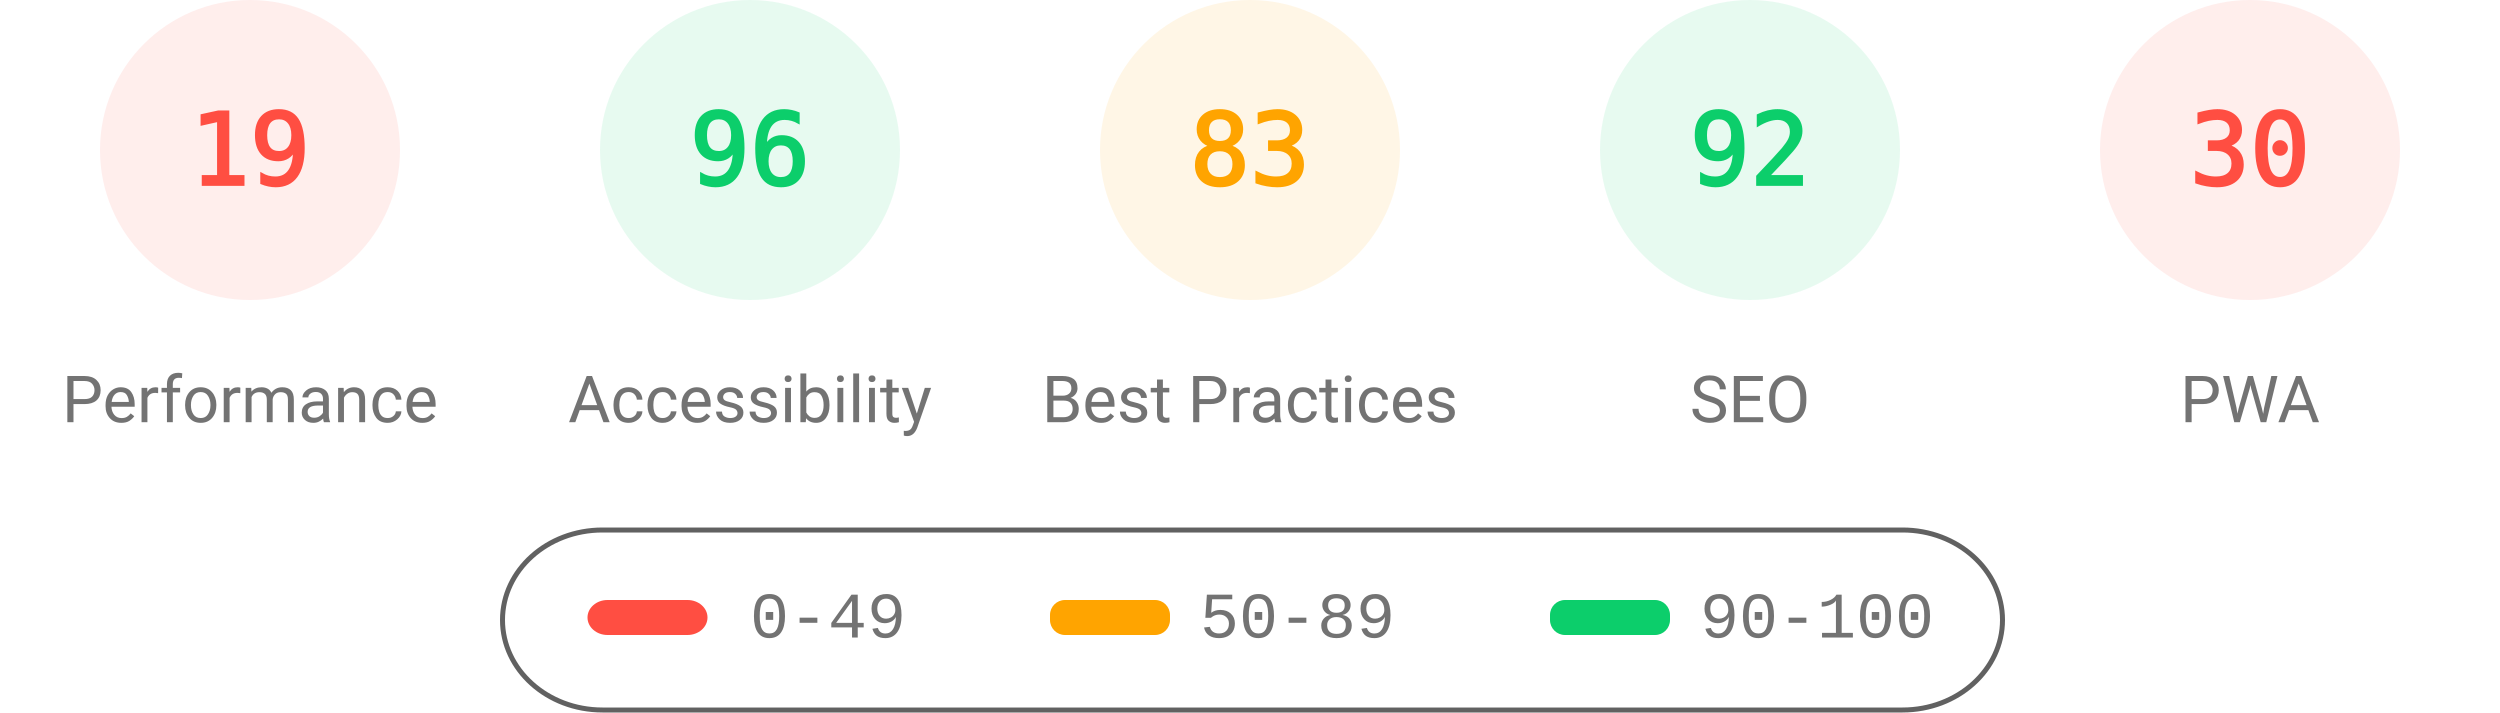
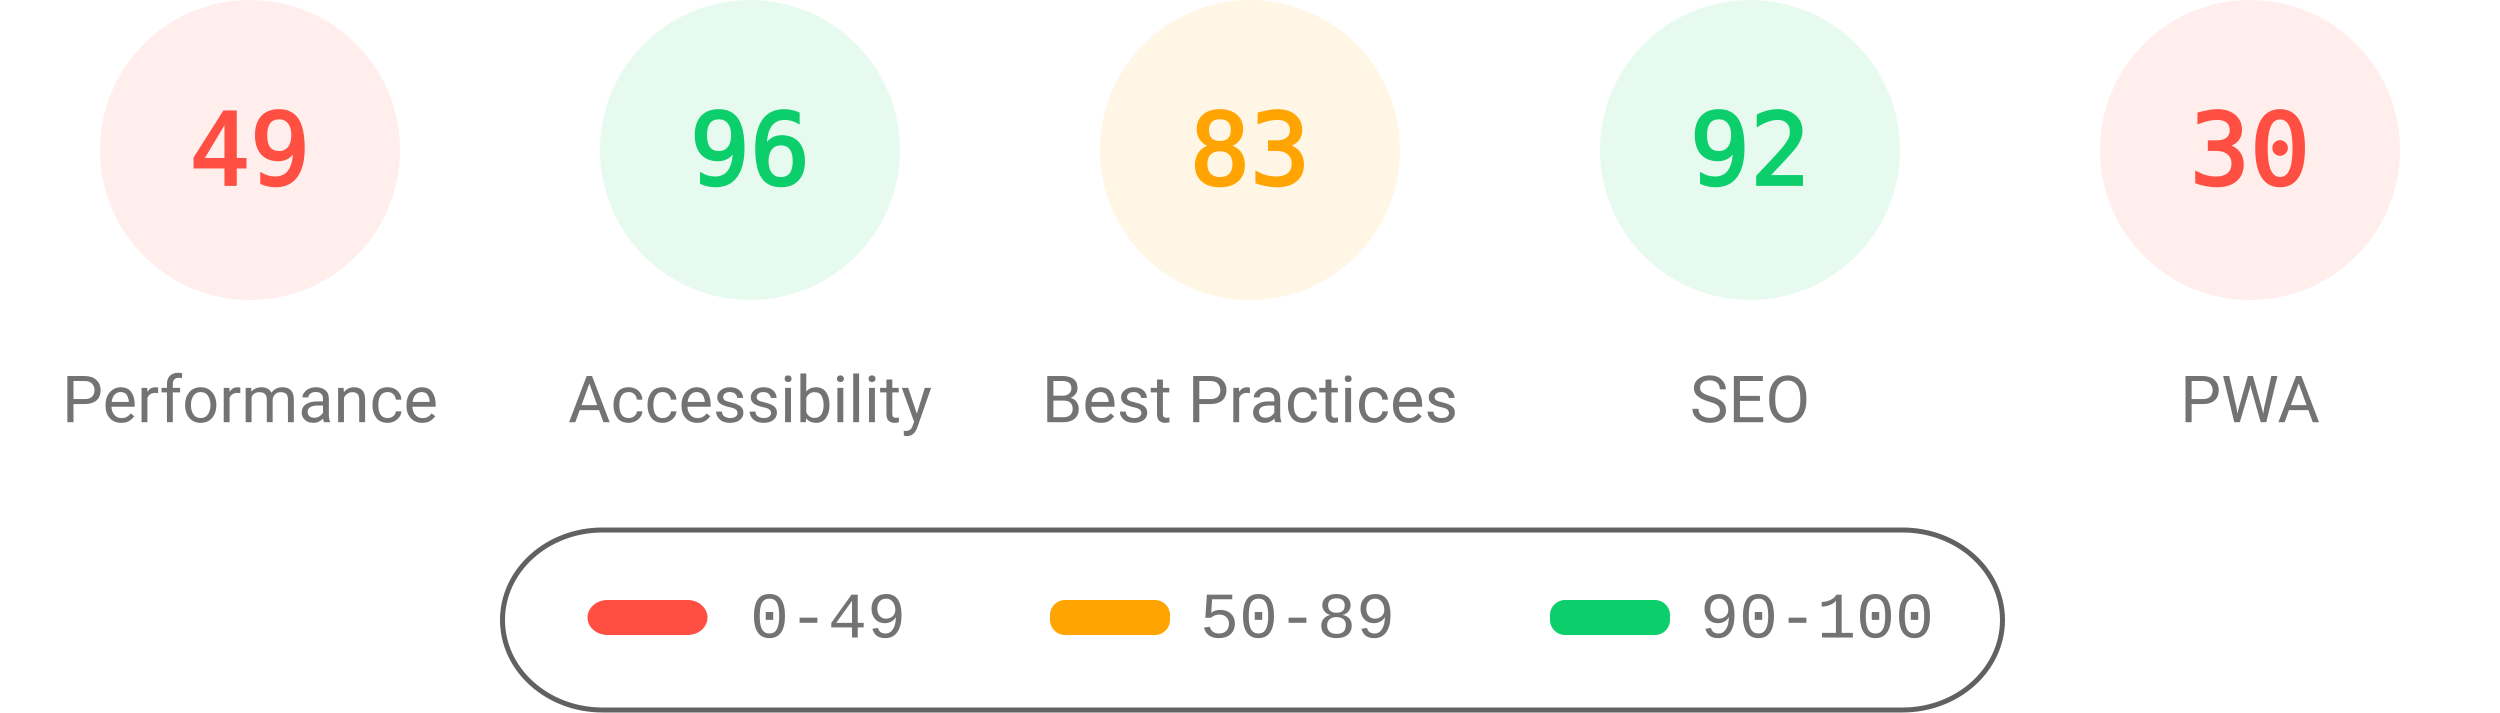
<svg xmlns="http://www.w3.org/2000/svg" fill="none" width="1000" height="285">
  <style>.gauge-base{opacity:.1}.gauge-arc{fill:none;animation-delay:250ms;stroke-linecap:round;transform:rotate(-90deg);transform-origin:100px 60px;animation:load-gauge 1s ease forwards}.guage-text{font-size:40px;font-family:monospace;text-align:center}.guage-red{color:#ff4e42;fill:#ff4e42;stroke:#ff4e42}.guage-orange{color:#ffa400;fill:#ffa400;stroke:#ffa400}.guage-green{color:#0cce6b;fill:#0cce6b;stroke:#0cce6b}.guage-undefined{color:#5c5c5c;fill:#5c5c5c;stroke:#5c5c5c}.guage-title{color:#737373;fill:#737373;stroke:none;font-size:26px;line-height:26px;font-family:Roboto,Halvetica,Arial,sans-serif}@keyframes load-gauge{from{stroke-dasharray:0 352.858}}</style>
  <svg class="guage-div guage-perf guage-red" viewBox="0 0 200 200" width="200" height="200">
    <circle class="gauge-base" r="56" cx="100" cy="60" stroke-width="8" />
-     <circle class="gauge-arc guage-arc-1" r="56" cx="100" cy="60" stroke-width="8" style="stroke-dasharray:66.853,351.858" />
-     <text class="guage-text" x="100" y="60" alignment-baseline="central" dominant-baseline="central" text-anchor="middle">19</text>
+     <circle class="gauge-arc guage-arc-1" r="56" cx="100" cy="60" stroke-width="8" style="stroke-dasharray:172.41,351.858" />
+     <text class="guage-text" x="100" y="60" alignment-baseline="central" dominant-baseline="central" text-anchor="middle">49</text>
    <text class="guage-title" x="100" y="160" alignment-baseline="central" dominant-baseline="central" text-anchor="middle">Performance</text>
  </svg>
  <svg class="guage-div guage-acc guage-green" viewBox="0 0 200 200" width="200" height="200" x="200">
    <circle class="gauge-base" r="56" cx="100" cy="60" stroke-width="8" />
    <circle class="gauge-arc guage-arc-2" r="56" cx="100" cy="60" stroke-width="8" style="stroke-dasharray:337.784,351.858" />
    <text class="guage-text" x="100" y="60" alignment-baseline="central" dominant-baseline="central" text-anchor="middle">96</text>
    <text class="guage-title" x="100" y="160" alignment-baseline="central" dominant-baseline="central" text-anchor="middle">Accessibility</text>
  </svg>
  <svg class="guage-div guage-best guage-orange" viewBox="0 0 200 200" width="200" height="200" x="400">
    <circle class="gauge-base" r="56" cx="100" cy="60" stroke-width="8" />
    <circle class="gauge-arc guage-arc-3" r="56" cx="100" cy="60" stroke-width="8" style="stroke-dasharray:292.042,351.858" />
    <text class="guage-text" x="100" y="60" alignment-baseline="central" dominant-baseline="central" text-anchor="middle">83</text>
    <text class="guage-title" x="100" y="160" alignment-baseline="central" dominant-baseline="central" text-anchor="middle">Best Practices</text>
  </svg>
  <svg class="guage-div guage-seo guage-green" viewBox="0 0 200 200" width="200" height="200" x="600">
    <circle class="gauge-base" r="56" cx="100" cy="60" stroke-width="8" />
    <circle class="gauge-arc guage-arc-4" r="56" cx="100" cy="60" stroke-width="8" style="stroke-dasharray:323.709,351.858" />
    <text class="guage-text" x="100" y="60" alignment-baseline="central" dominant-baseline="central" text-anchor="middle">92</text>
    <text class="guage-title" x="100" y="160" alignment-baseline="central" dominant-baseline="central" text-anchor="middle">SEO</text>
  </svg>
  <svg class="guage-div guage-pwa guage-red" viewBox="0 0 200 200" width="200" height="200" x="800">
    <circle class="gauge-base" r="56" cx="100" cy="60" stroke-width="8" />
    <circle class="gauge-arc guage-arc-4" r="56" cx="100" cy="60" stroke-width="8" style="stroke-dasharray:105.557,351.858" />
    <text class="guage-text" x="100" y="60" alignment-baseline="central" dominant-baseline="central" text-anchor="middle">30</text>
    <text class="guage-title" x="100" y="160" alignment-baseline="central" dominant-baseline="central" text-anchor="middle">PWA</text>
  </svg>
  <svg width="604" height="76" x="200" y="210">
    <path fill="none" id="canvas_background" d="M-1-1h604v80H-1z" />
    <rect fill-opacity="0" stroke="#616161" stroke-width="2" rx="40" id="svg_2" height="72" width="600" y="2" x="1" fill="#000" />
    <rect stroke="#000" rx="8" id="svg_3" height="14" width="48" y="30" x="35" stroke-opacity="null" stroke-width="0" fill="#ff4e42" />
    <rect stroke="#000" rx="6" id="svg_4" height="14" width="48" y="30" x="220" stroke-opacity="null" stroke-width="0" fill="#ffa400" />
    <rect stroke="#000" rx="6" id="svg_5" height="14" width="48" y="30" x="420" stroke-opacity="null" stroke-width="0" fill="#0cce6b" />
    <text xml:space="preserve" text-anchor="start" font-family="'Courier New', Courier, monospace" font-size="26" id="svg_6" y="45" x="100" stroke-opacity="null" stroke-width="0" stroke="#000" fill="#737373">0-49</text>
    <text xml:space="preserve" text-anchor="start" font-family="'Courier New', Courier, monospace" font-size="26" id="svg_7" y="45" x="280" stroke-opacity="null" stroke-width="0" stroke="#000" fill="#737373">50-89</text>
    <text xml:space="preserve" text-anchor="start" font-family="'Courier New', Courier, monospace" font-size="26" id="svg_8" y="45" x="480" stroke-opacity="null" stroke-width="0" stroke="#000" fill="#737373">90-100</text>
  </svg>
</svg>
